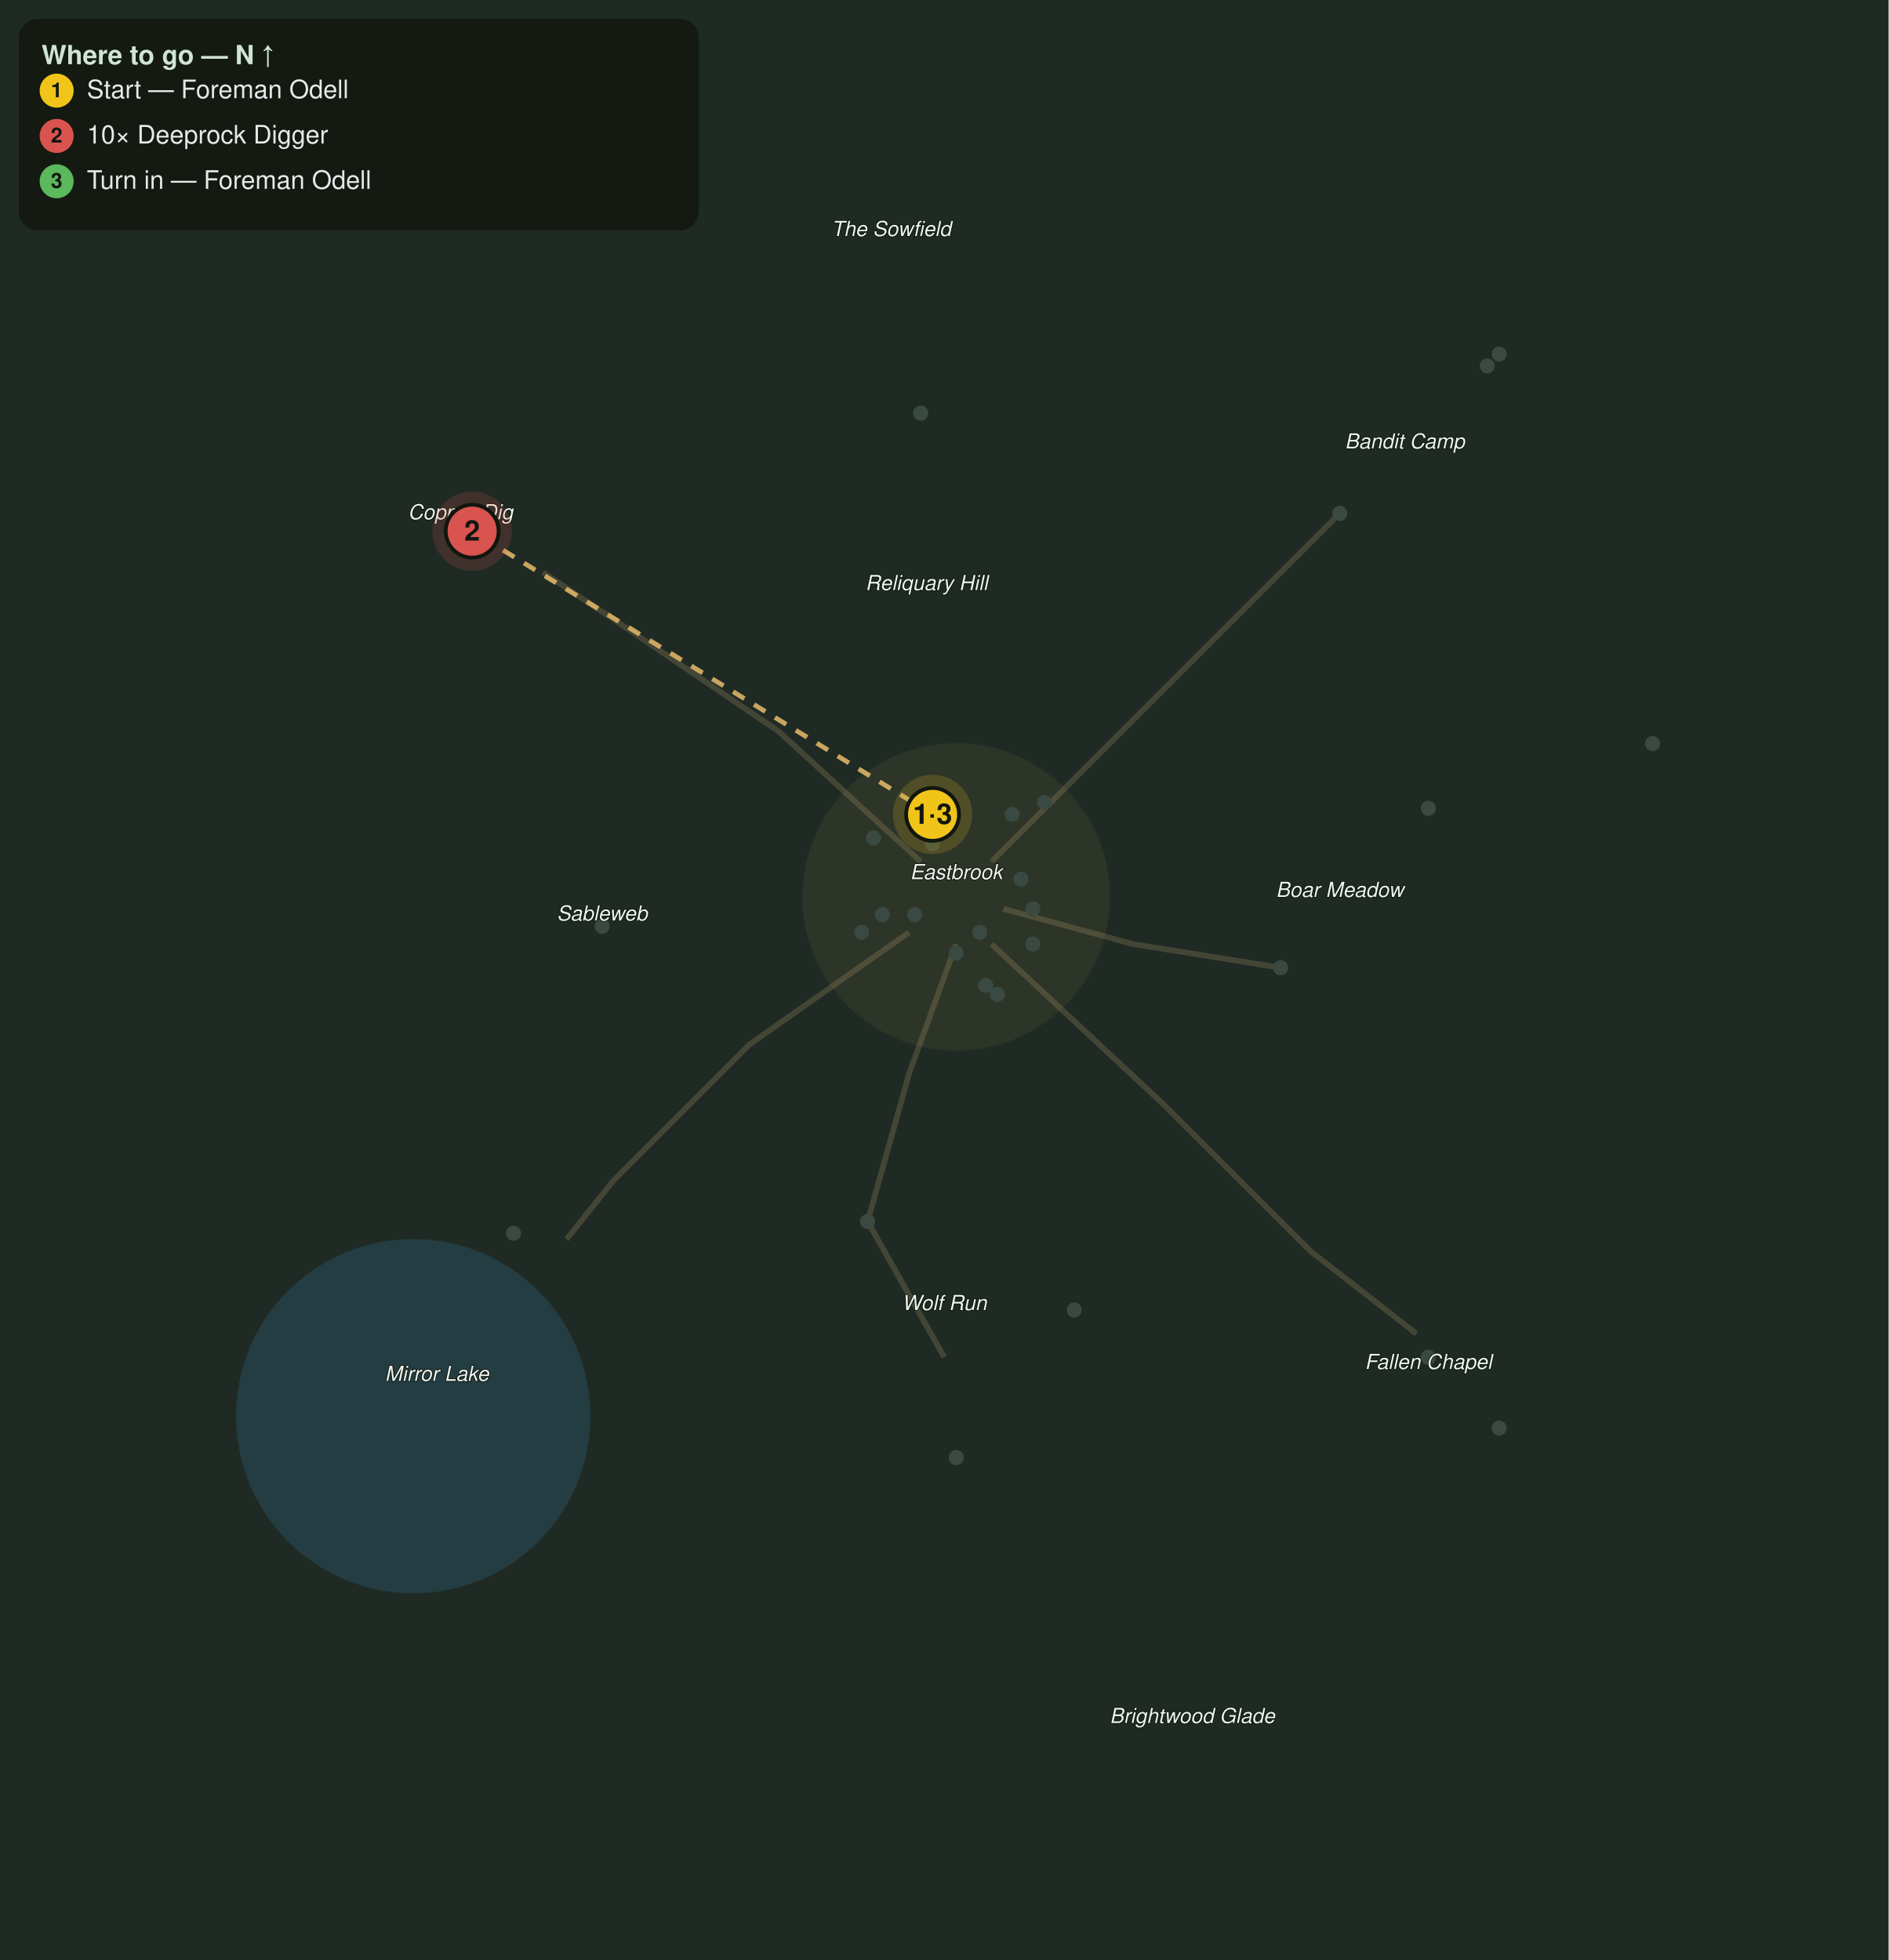
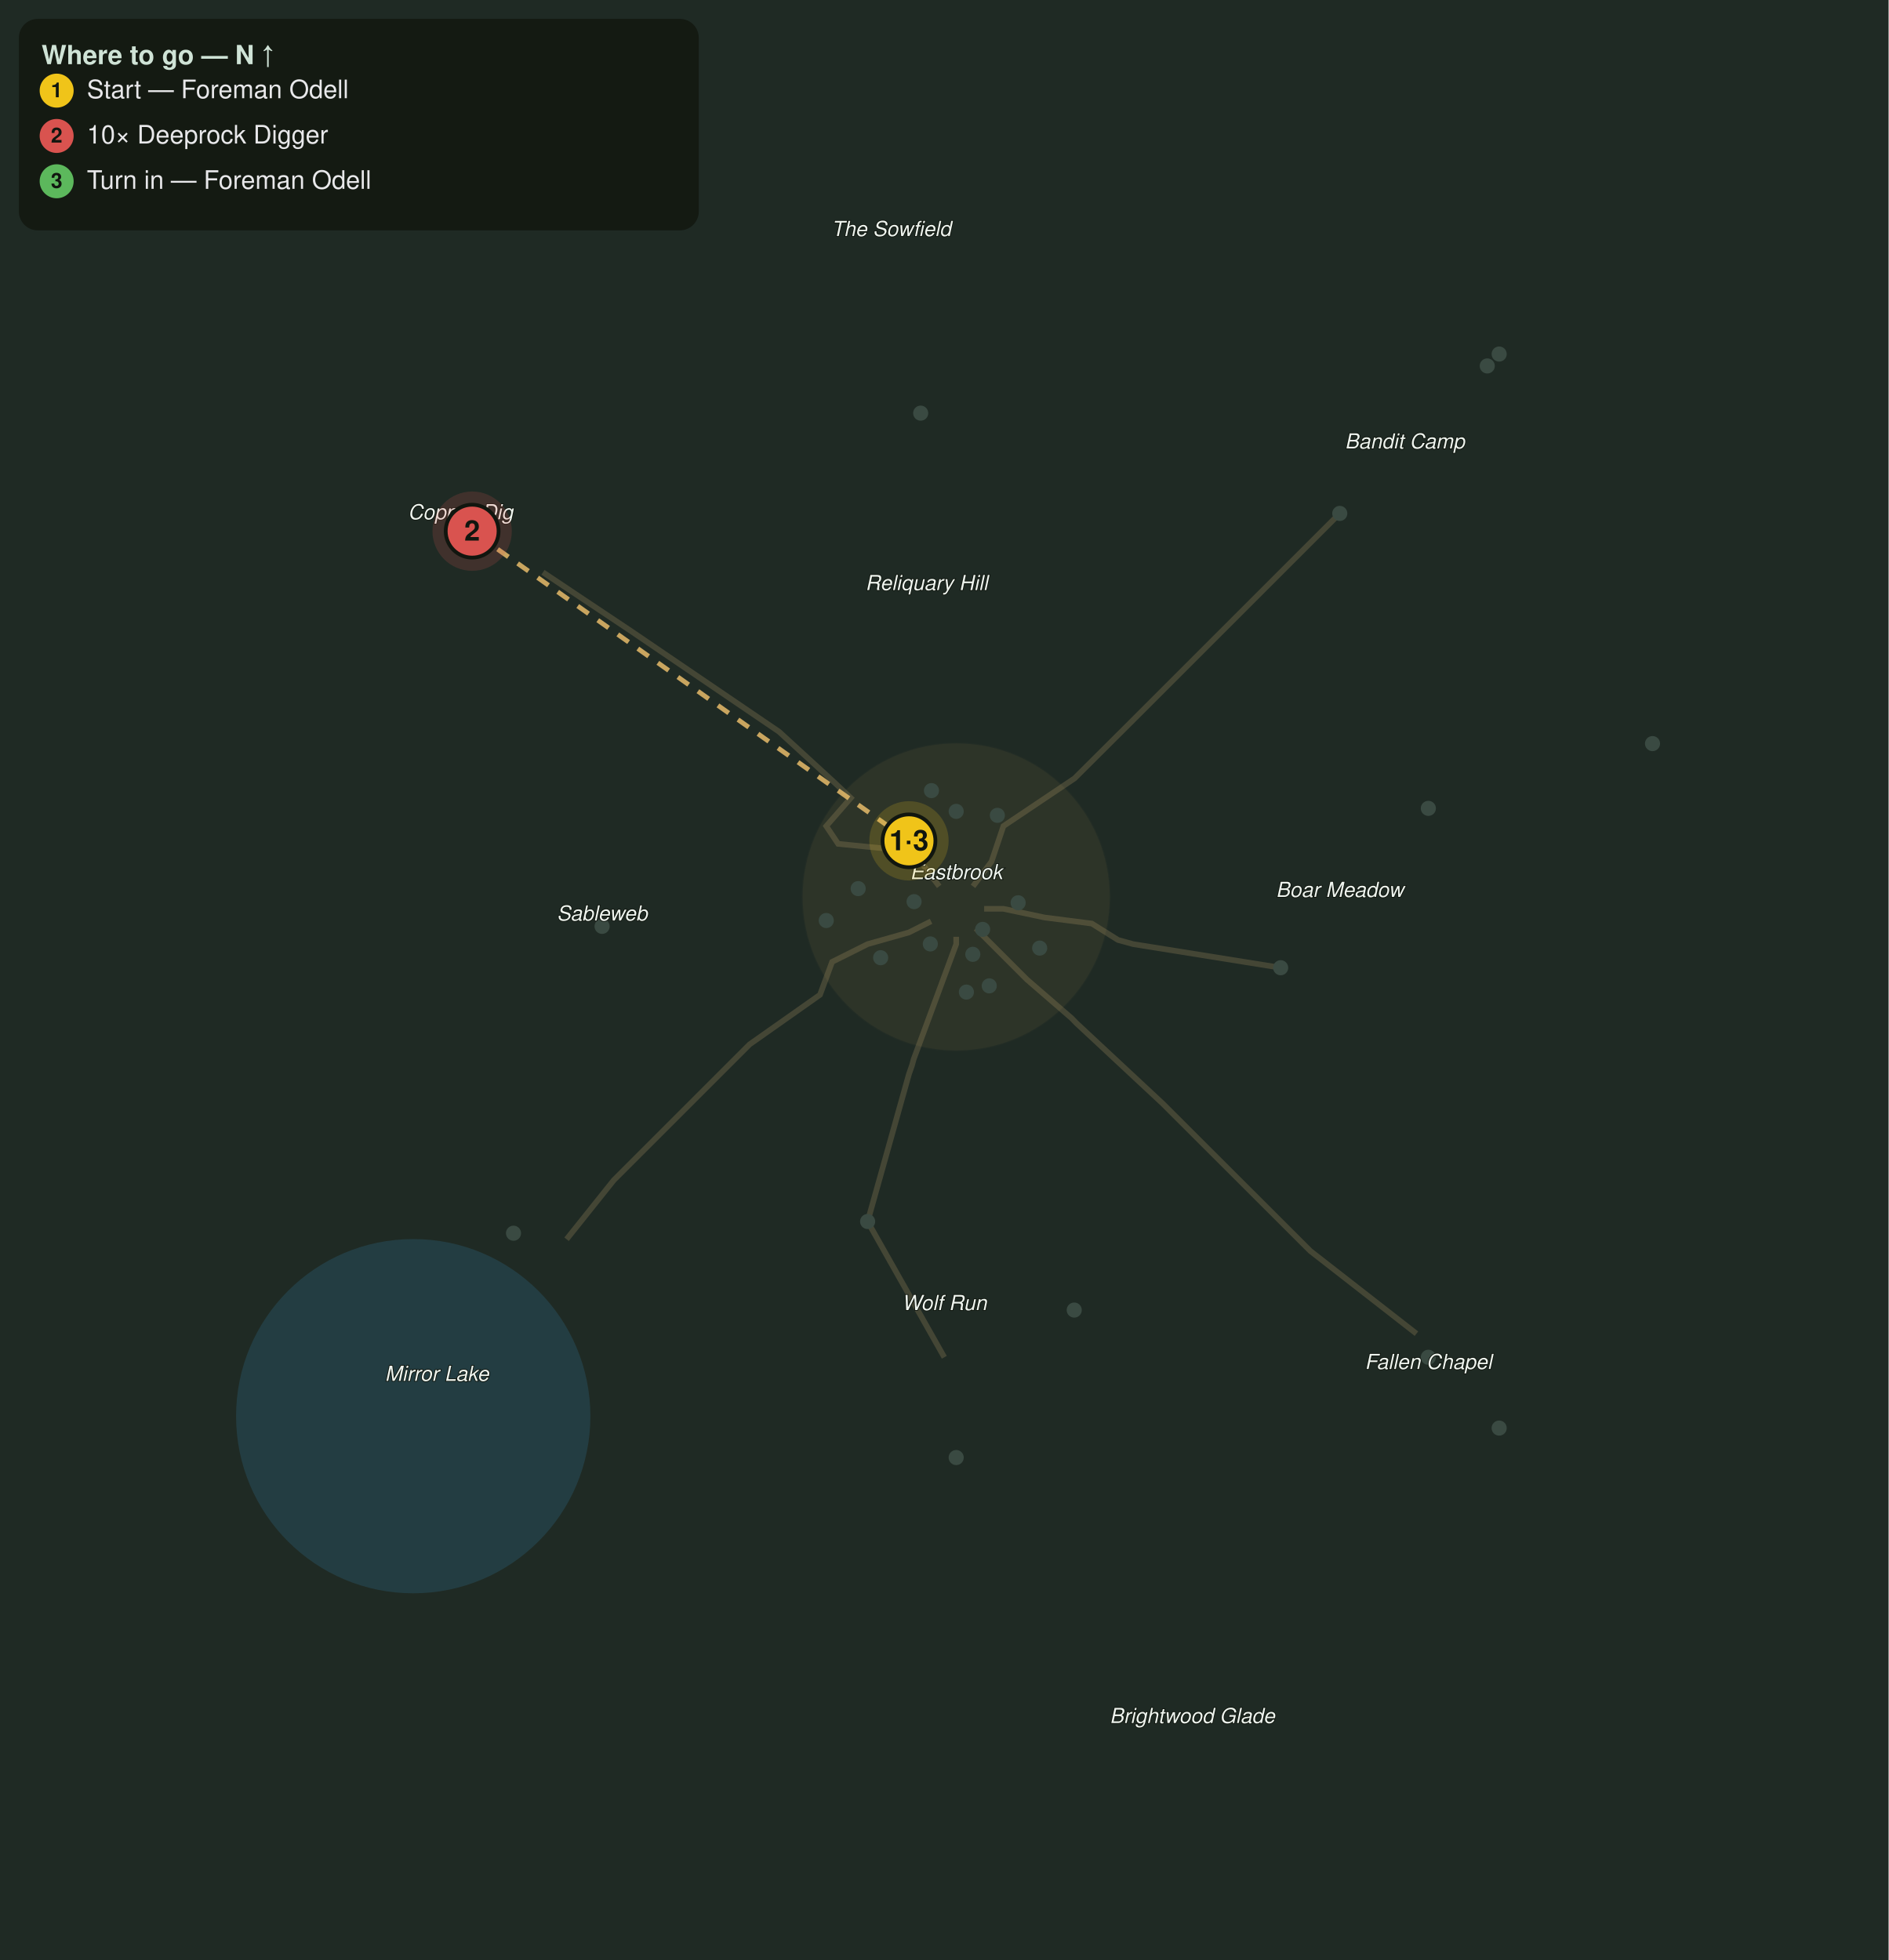
<svg xmlns="http://www.w3.org/2000/svg" viewBox="0 0 1000 1038" font-family="Segoe UI, Helvetica, Arial, sans-serif">
  <rect width="1000" height="1038" fill="#1f2a24" />
  <circle cx="218.8" cy="750.0" r="93.8" fill="#2f6f8f" opacity="0.28" />
-   <path d="M506.3 500.0 L481.3 568.8 L459.4 646.9 L500.0 718.8" fill="none" stroke="#8a7a55" stroke-width="3" opacity="0.35" />
-   <path d="M531.3 481.3 L600.0 500.0 L678.1 512.5" fill="none" stroke="#8a7a55" stroke-width="3" opacity="0.35" />
-   <path d="M525.0 456.3 L600.0 381.3 L662.5 318.8 L709.4 271.9" fill="none" stroke="#8a7a55" stroke-width="3" opacity="0.35" />
-   <path d="M481.3 493.8 L396.9 553.1 L325.0 625.0 L300.0 656.3" fill="none" stroke="#8a7a55" stroke-width="3" opacity="0.35" />
-   <path d="M487.5 456.3 L412.5 387.5 L334.4 334.4 L287.5 303.1" fill="none" stroke="#8a7a55" stroke-width="3" opacity="0.35" />
-   <path d="M525.0 500.0 L615.6 584.4 L693.8 662.5 L750.0 706.3" fill="none" stroke="#8a7a55" stroke-width="3" opacity="0.35" />
+   <path d="M506.3 496.1 L506.3 500.0 L483.8 560.9 L482.9 564.2 L481.3 568.8 L459.4 646.9 L500.0 718.8" fill="none" stroke="#8a7a55" stroke-width="3" opacity="0.35" />
+   <path d="M521.1 481.3 L531.3 481.3 L553.1 485.9 L578.1 489.1 L592.0 497.8 L595.3 498.7 L600.0 500.0 L678.1 512.5" fill="none" stroke="#8a7a55" stroke-width="3" opacity="0.35" />
+   <path d="M515.2 469.4 L525.0 456.3 L531.3 437.5 L569.0 412.2 L571.4 409.8 L600.0 381.3 L662.5 318.8 L709.4 271.9" fill="none" stroke="#8a7a55" stroke-width="3" opacity="0.35" />
+   <path d="M493.0 487.9 L481.3 493.8 L459.4 500.0 L440.6 509.4 L434.2 526.8 L431.4 528.8 L396.9 553.1 L325.0 625.0 L300.0 656.3" fill="none" stroke="#8a7a55" stroke-width="3" opacity="0.35" />
+   <path d="M497.3 469.4 L487.5 456.3 L475.0 450.0 L443.8 446.9 L437.5 437.5 L450.5 422.6 L441.6 414.2 L439.1 411.9 L412.5 387.5 L334.4 334.4 L287.5 303.1" fill="none" stroke="#8a7a55" stroke-width="3" opacity="0.35" />
+   <path d="M516.7 491.7 L525.0 500.0 L543.8 518.8 L567.5 539.3 L569.8 541.7 L615.6 584.4 L693.8 662.5 L750.0 706.3" fill="none" stroke="#8a7a55" stroke-width="3" opacity="0.35" />
  <circle cx="506.3" cy="475.0" r="81.3" fill="#caa15a" opacity="0.08" stroke="#caa15a" stroke-width="1" stroke-opacity="0.3" />
  <circle cx="459.4" cy="646.9" r="4" fill="#3a4a42" />
  <circle cx="568.8" cy="693.8" r="4" fill="#3a4a42" />
  <circle cx="506.3" cy="771.9" r="4" fill="#3a4a42" />
  <circle cx="678.1" cy="512.5" r="4" fill="#3a4a42" />
  <circle cx="756.3" cy="428.1" r="4" fill="#3a4a42" />
  <circle cx="875.0" cy="393.8" r="4" fill="#3a4a42" />
  <circle cx="318.8" cy="490.6" r="4" fill="#3a4a42" />
  <circle cx="271.9" cy="653.1" r="4" fill="#3a4a42" />
  <circle cx="250.0" cy="281.3" r="4" fill="#3a4a42" />
  <circle cx="709.4" cy="271.9" r="4" fill="#3a4a42" />
  <circle cx="787.5" cy="193.8" r="4" fill="#3a4a42" />
  <circle cx="793.8" cy="187.5" r="4" fill="#3a4a42" />
  <circle cx="756.3" cy="718.8" r="4" fill="#3a4a42" />
  <circle cx="793.8" cy="756.3" r="4" fill="#3a4a42" />
-   <circle cx="506.3" cy="504.7" r="4" fill="#3a4a42" />
-   <circle cx="518.8" cy="493.8" r="4" fill="#3a4a42" />
-   <circle cx="484.4" cy="484.4" r="4" fill="#3a4a42" />
-   <circle cx="540.6" cy="465.6" r="4" fill="#3a4a42" />
-   <circle cx="462.5" cy="443.8" r="4" fill="#3a4a42" />
-   <circle cx="528.1" cy="526.6" r="4" fill="#3a4a42" />
-   <circle cx="456.3" cy="493.8" r="4" fill="#3a4a42" />
-   <circle cx="493.8" cy="431.3" r="4" fill="#3a4a42" />
-   <circle cx="546.9" cy="500.0" r="4" fill="#3a4a42" />
-   <circle cx="546.9" cy="481.3" r="4" fill="#3a4a42" />
+   <circle cx="492.6" cy="499.9" r="4" fill="#3a4a42" />
+   <circle cx="520.3" cy="492.2" r="4" fill="#3a4a42" />
+   <circle cx="484.0" cy="477.5" r="4" fill="#3a4a42" />
+   <circle cx="515.1" cy="505.4" r="4" fill="#3a4a42" />
+   <circle cx="454.4" cy="470.6" r="4" fill="#3a4a42" />
+   <circle cx="523.8" cy="522.1" r="4" fill="#3a4a42" />
+   <circle cx="437.5" cy="487.5" r="4" fill="#3a4a42" />
+   <circle cx="481.3" cy="445.3" r="4" fill="#3a4a42" />
+   <circle cx="550.5" cy="502.1" r="4" fill="#3a4a42" />
+   <circle cx="539.1" cy="478.1" r="4" fill="#3a4a42" />
  <circle cx="487.5" cy="218.8" r="4" fill="#3a4a42" />
-   <circle cx="553.1" cy="425.0" r="4" fill="#3a4a42" />
-   <circle cx="521.9" cy="521.9" r="4" fill="#3a4a42" />
-   <circle cx="467.2" cy="484.4" r="4" fill="#3a4a42" />
-   <circle cx="493.8" cy="446.9" r="4" fill="#3a4a42" />
-   <circle cx="535.9" cy="431.3" r="4" fill="#3a4a42" />
+   <circle cx="506.3" cy="429.7" r="4" fill="#3a4a42" />
+   <circle cx="511.7" cy="525.4" r="4" fill="#3a4a42" />
+   <circle cx="466.3" cy="507.2" r="4" fill="#3a4a42" />
+   <circle cx="493.2" cy="418.7" r="4" fill="#3a4a42" />
+   <circle cx="528.1" cy="431.8" r="4" fill="#3a4a42" />
  <text x="506.3" y="465.6" fill="#eef4ee" font-size="11" font-style="italic" text-anchor="middle" stroke="#10160f" stroke-width="0.8" paint-order="stroke">Eastbrook</text>
  <text x="500.0" y="693.8" fill="#eef4ee" font-size="11" font-style="italic" text-anchor="middle" stroke="#10160f" stroke-width="0.8" paint-order="stroke">Wolf Run</text>
  <text x="709.4" y="475.0" fill="#eef4ee" font-size="11" font-style="italic" text-anchor="middle" stroke="#10160f" stroke-width="0.8" paint-order="stroke">Boar Meadow</text>
  <text x="231.3" y="731.3" fill="#eef4ee" font-size="11" font-style="italic" text-anchor="middle" stroke="#10160f" stroke-width="0.8" paint-order="stroke">Mirror Lake</text>
  <text x="318.8" y="487.5" fill="#eef4ee" font-size="11" font-style="italic" text-anchor="middle" stroke="#10160f" stroke-width="0.8" paint-order="stroke">Sableweb</text>
  <text x="243.8" y="275.0" fill="#eef4ee" font-size="11" font-style="italic" text-anchor="middle" stroke="#10160f" stroke-width="0.8" paint-order="stroke">Copper Dig</text>
  <text x="743.8" y="237.5" fill="#eef4ee" font-size="11" font-style="italic" text-anchor="middle" stroke="#10160f" stroke-width="0.8" paint-order="stroke">Bandit Camp</text>
  <text x="756.3" y="725.0" fill="#eef4ee" font-size="11" font-style="italic" text-anchor="middle" stroke="#10160f" stroke-width="0.8" paint-order="stroke">Fallen Chapel</text>
  <text x="490.6" y="312.5" fill="#eef4ee" font-size="11" font-style="italic" text-anchor="middle" stroke="#10160f" stroke-width="0.8" paint-order="stroke">Reliquary Hill</text>
  <text x="631.3" y="912.5" fill="#eef4ee" font-size="11" font-style="italic" text-anchor="middle" stroke="#10160f" stroke-width="0.8" paint-order="stroke">Brightwood Glade</text>
  <text x="471.9" y="125.0" fill="#eef4ee" font-size="11" font-style="italic" text-anchor="middle" stroke="#10160f" stroke-width="0.8" paint-order="stroke">The Sowfield</text>
-   <path d="M493.8 431.3 L250.0 281.3" fill="none" stroke="#e6bb6a" stroke-width="2.5" stroke-dasharray="7 6" opacity="0.85" />
+   <path d="M481.3 445.3 L250.0 281.3" fill="none" stroke="#e6bb6a" stroke-width="2.5" stroke-dasharray="7 6" opacity="0.85" />
  <g class="qstep" data-keys="giver,turnin" data-steps="1,3">
-     <circle cx="493.8" cy="431.3" r="21" fill="#f0c419" opacity="0.18" />
-     <circle cx="493.8" cy="431.3" r="14" fill="#f0c419" stroke="#11160f" stroke-width="2" />
-     <text x="493.8" y="436.3" fill="#11160f" font-size="15" font-weight="bold" text-anchor="middle">1·3</text>
+     <circle cx="481.3" cy="445.3" r="21" fill="#f0c419" opacity="0.18" />
+     <circle cx="481.3" cy="445.3" r="14" fill="#f0c419" stroke="#11160f" stroke-width="2" />
+     <text x="481.3" y="450.3" fill="#11160f" font-size="15" font-weight="bold" text-anchor="middle">1·3</text>
  </g>
  <g class="qstep" data-keys="tunnel_rat" data-steps="2">
    <circle cx="250.0" cy="281.3" r="21" fill="#d9534f" opacity="0.18" />
    <circle cx="250.0" cy="281.3" r="14" fill="#d9534f" stroke="#11160f" stroke-width="2" />
    <text x="250.0" y="286.3" fill="#11160f" font-size="15" font-weight="bold" text-anchor="middle">2</text>
  </g>
  <rect x="10" y="10" width="360" height="112" rx="10" fill="#11160f" opacity="0.82" />
  <text x="22" y="34" fill="#cfe3d6" font-size="14" font-weight="bold">Where to go — N ↑</text>
  <circle cx="30" cy="48" r="9" fill="#f0c419" />
  <text x="30" y="51.5" fill="#11160f" font-size="11" font-weight="bold" text-anchor="middle">1</text>
  <text x="46" y="52" fill="#e8e8ea" font-size="13.5">Start — Foreman Odell</text>
  <circle cx="30" cy="72" r="9" fill="#d9534f" />
  <text x="30" y="75.5" fill="#11160f" font-size="11" font-weight="bold" text-anchor="middle">2</text>
  <text x="46" y="76" fill="#e8e8ea" font-size="13.5">10× Deeprock Digger</text>
  <circle cx="30" cy="96" r="9" fill="#5cb85c" />
  <text x="30" y="99.5" fill="#11160f" font-size="11" font-weight="bold" text-anchor="middle">3</text>
  <text x="46" y="100" fill="#e8e8ea" font-size="13.5">Turn in — Foreman Odell</text>
</svg>
